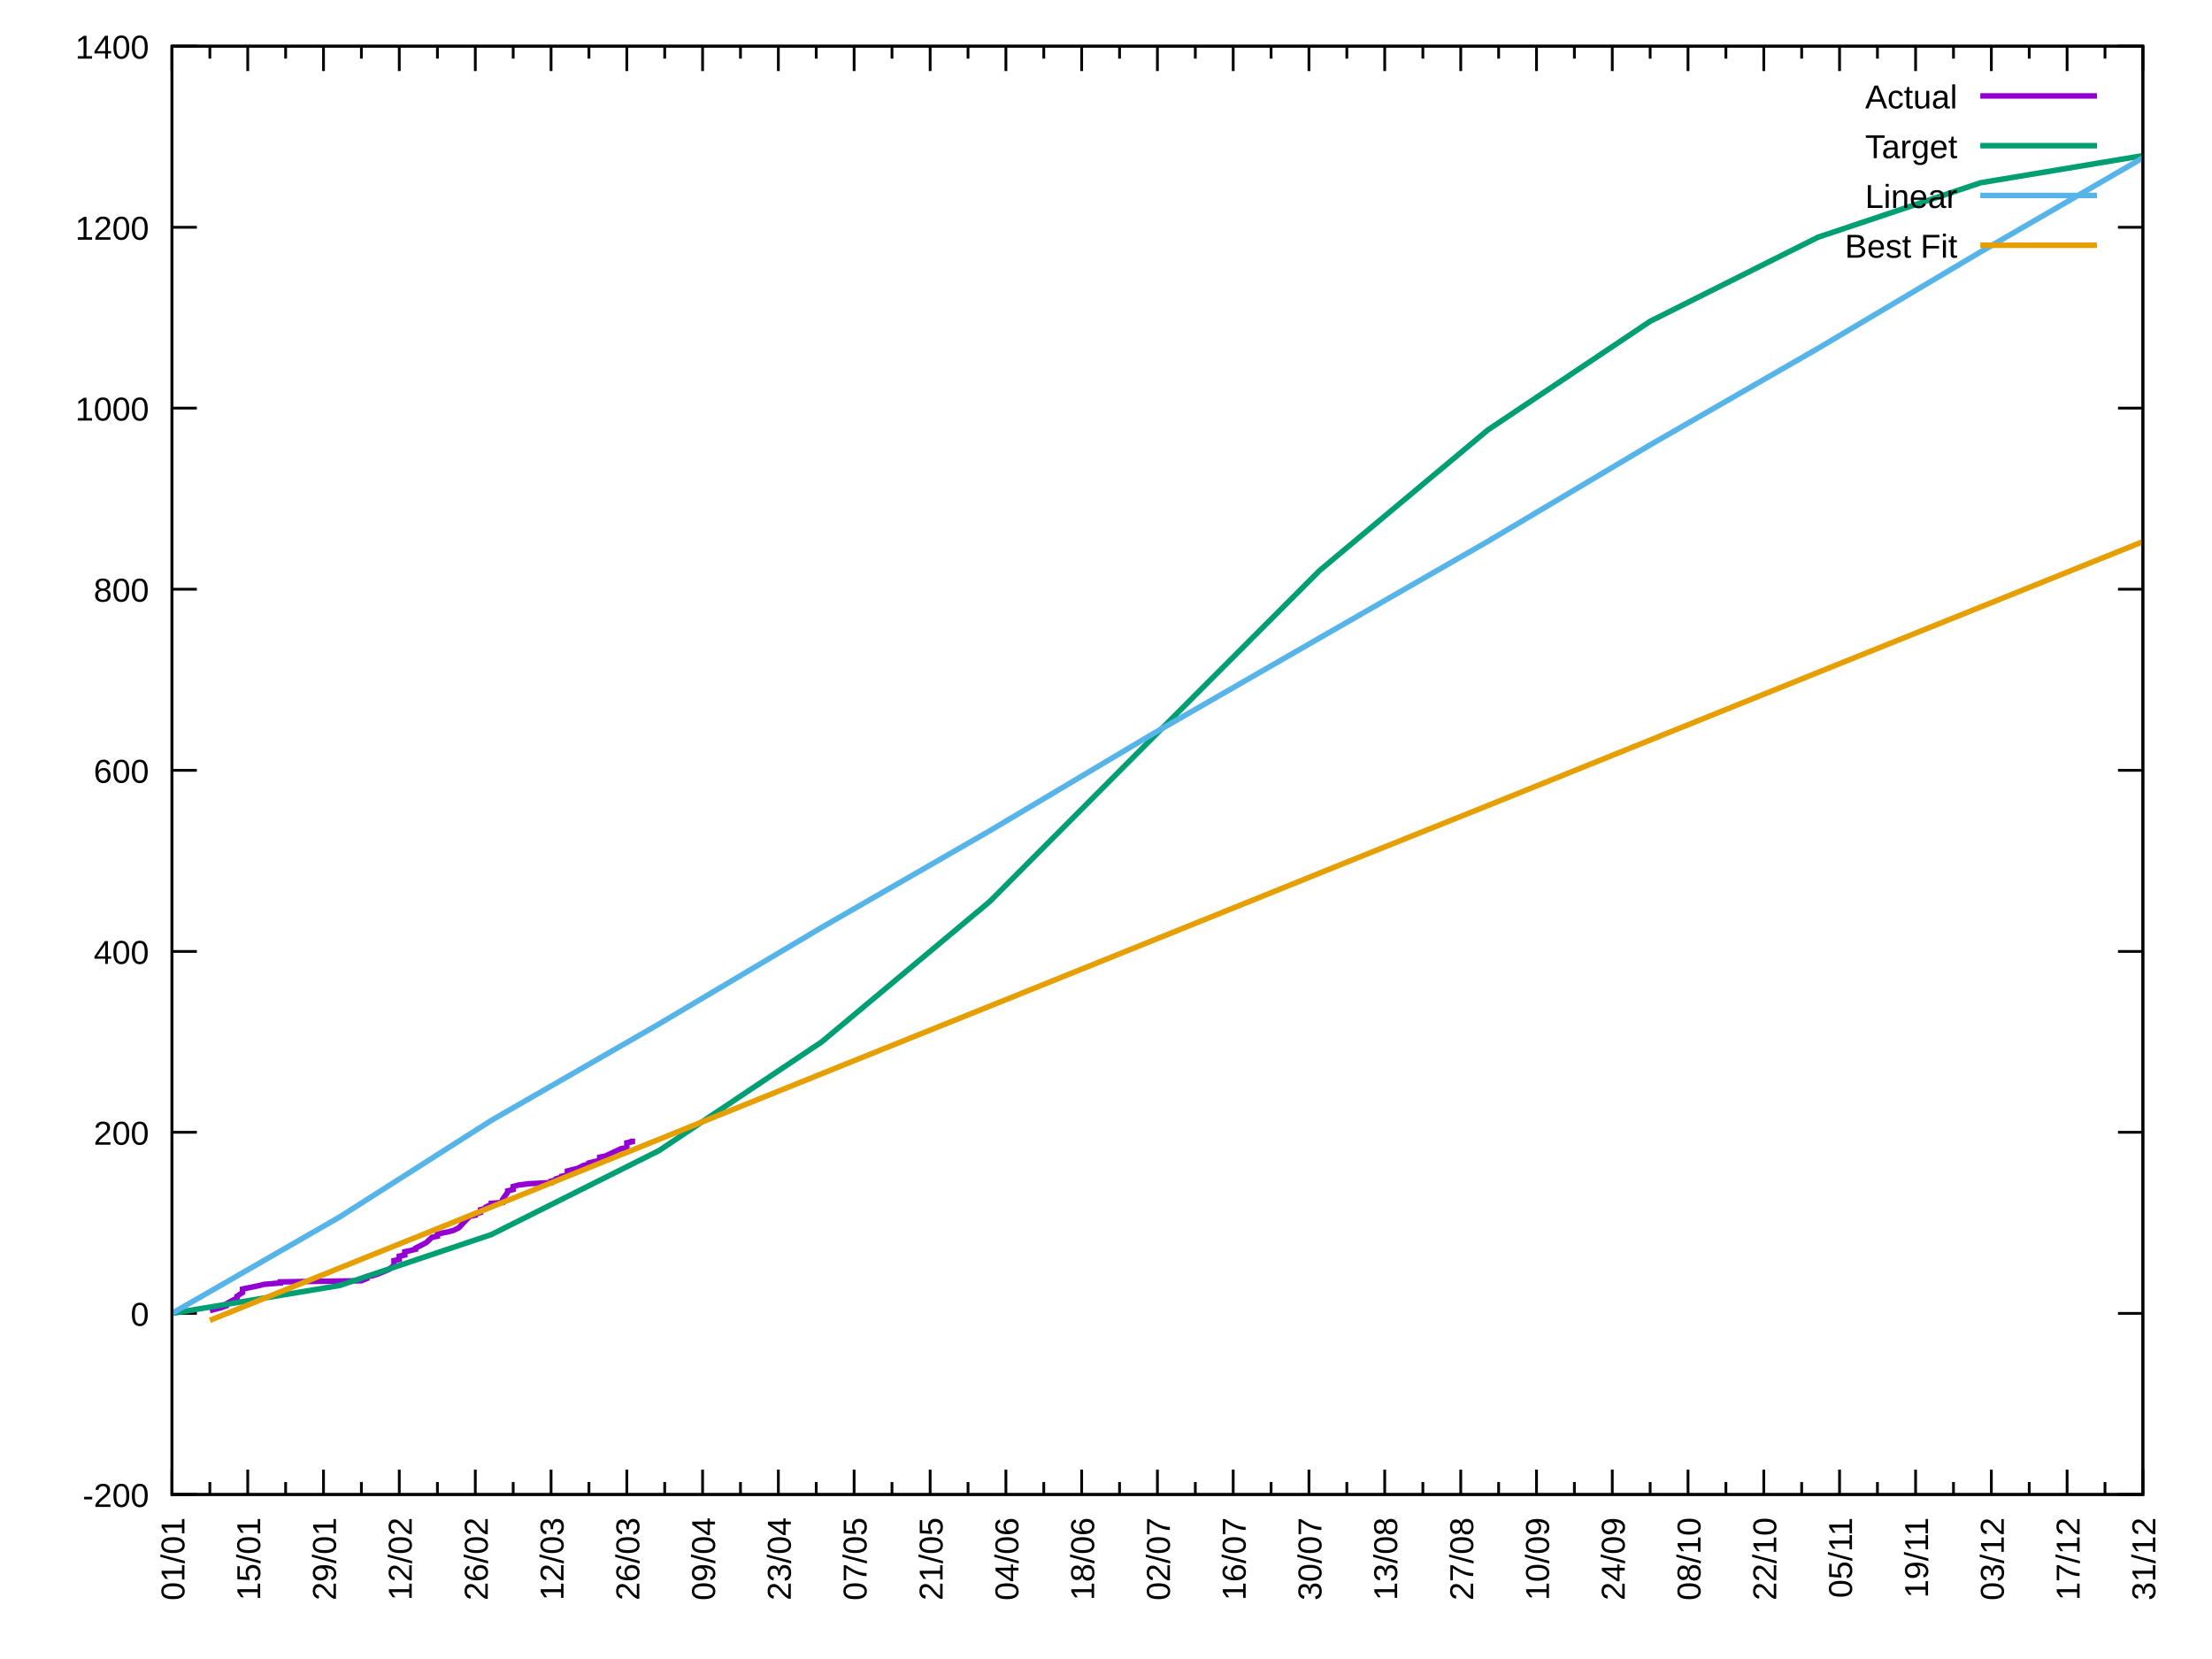
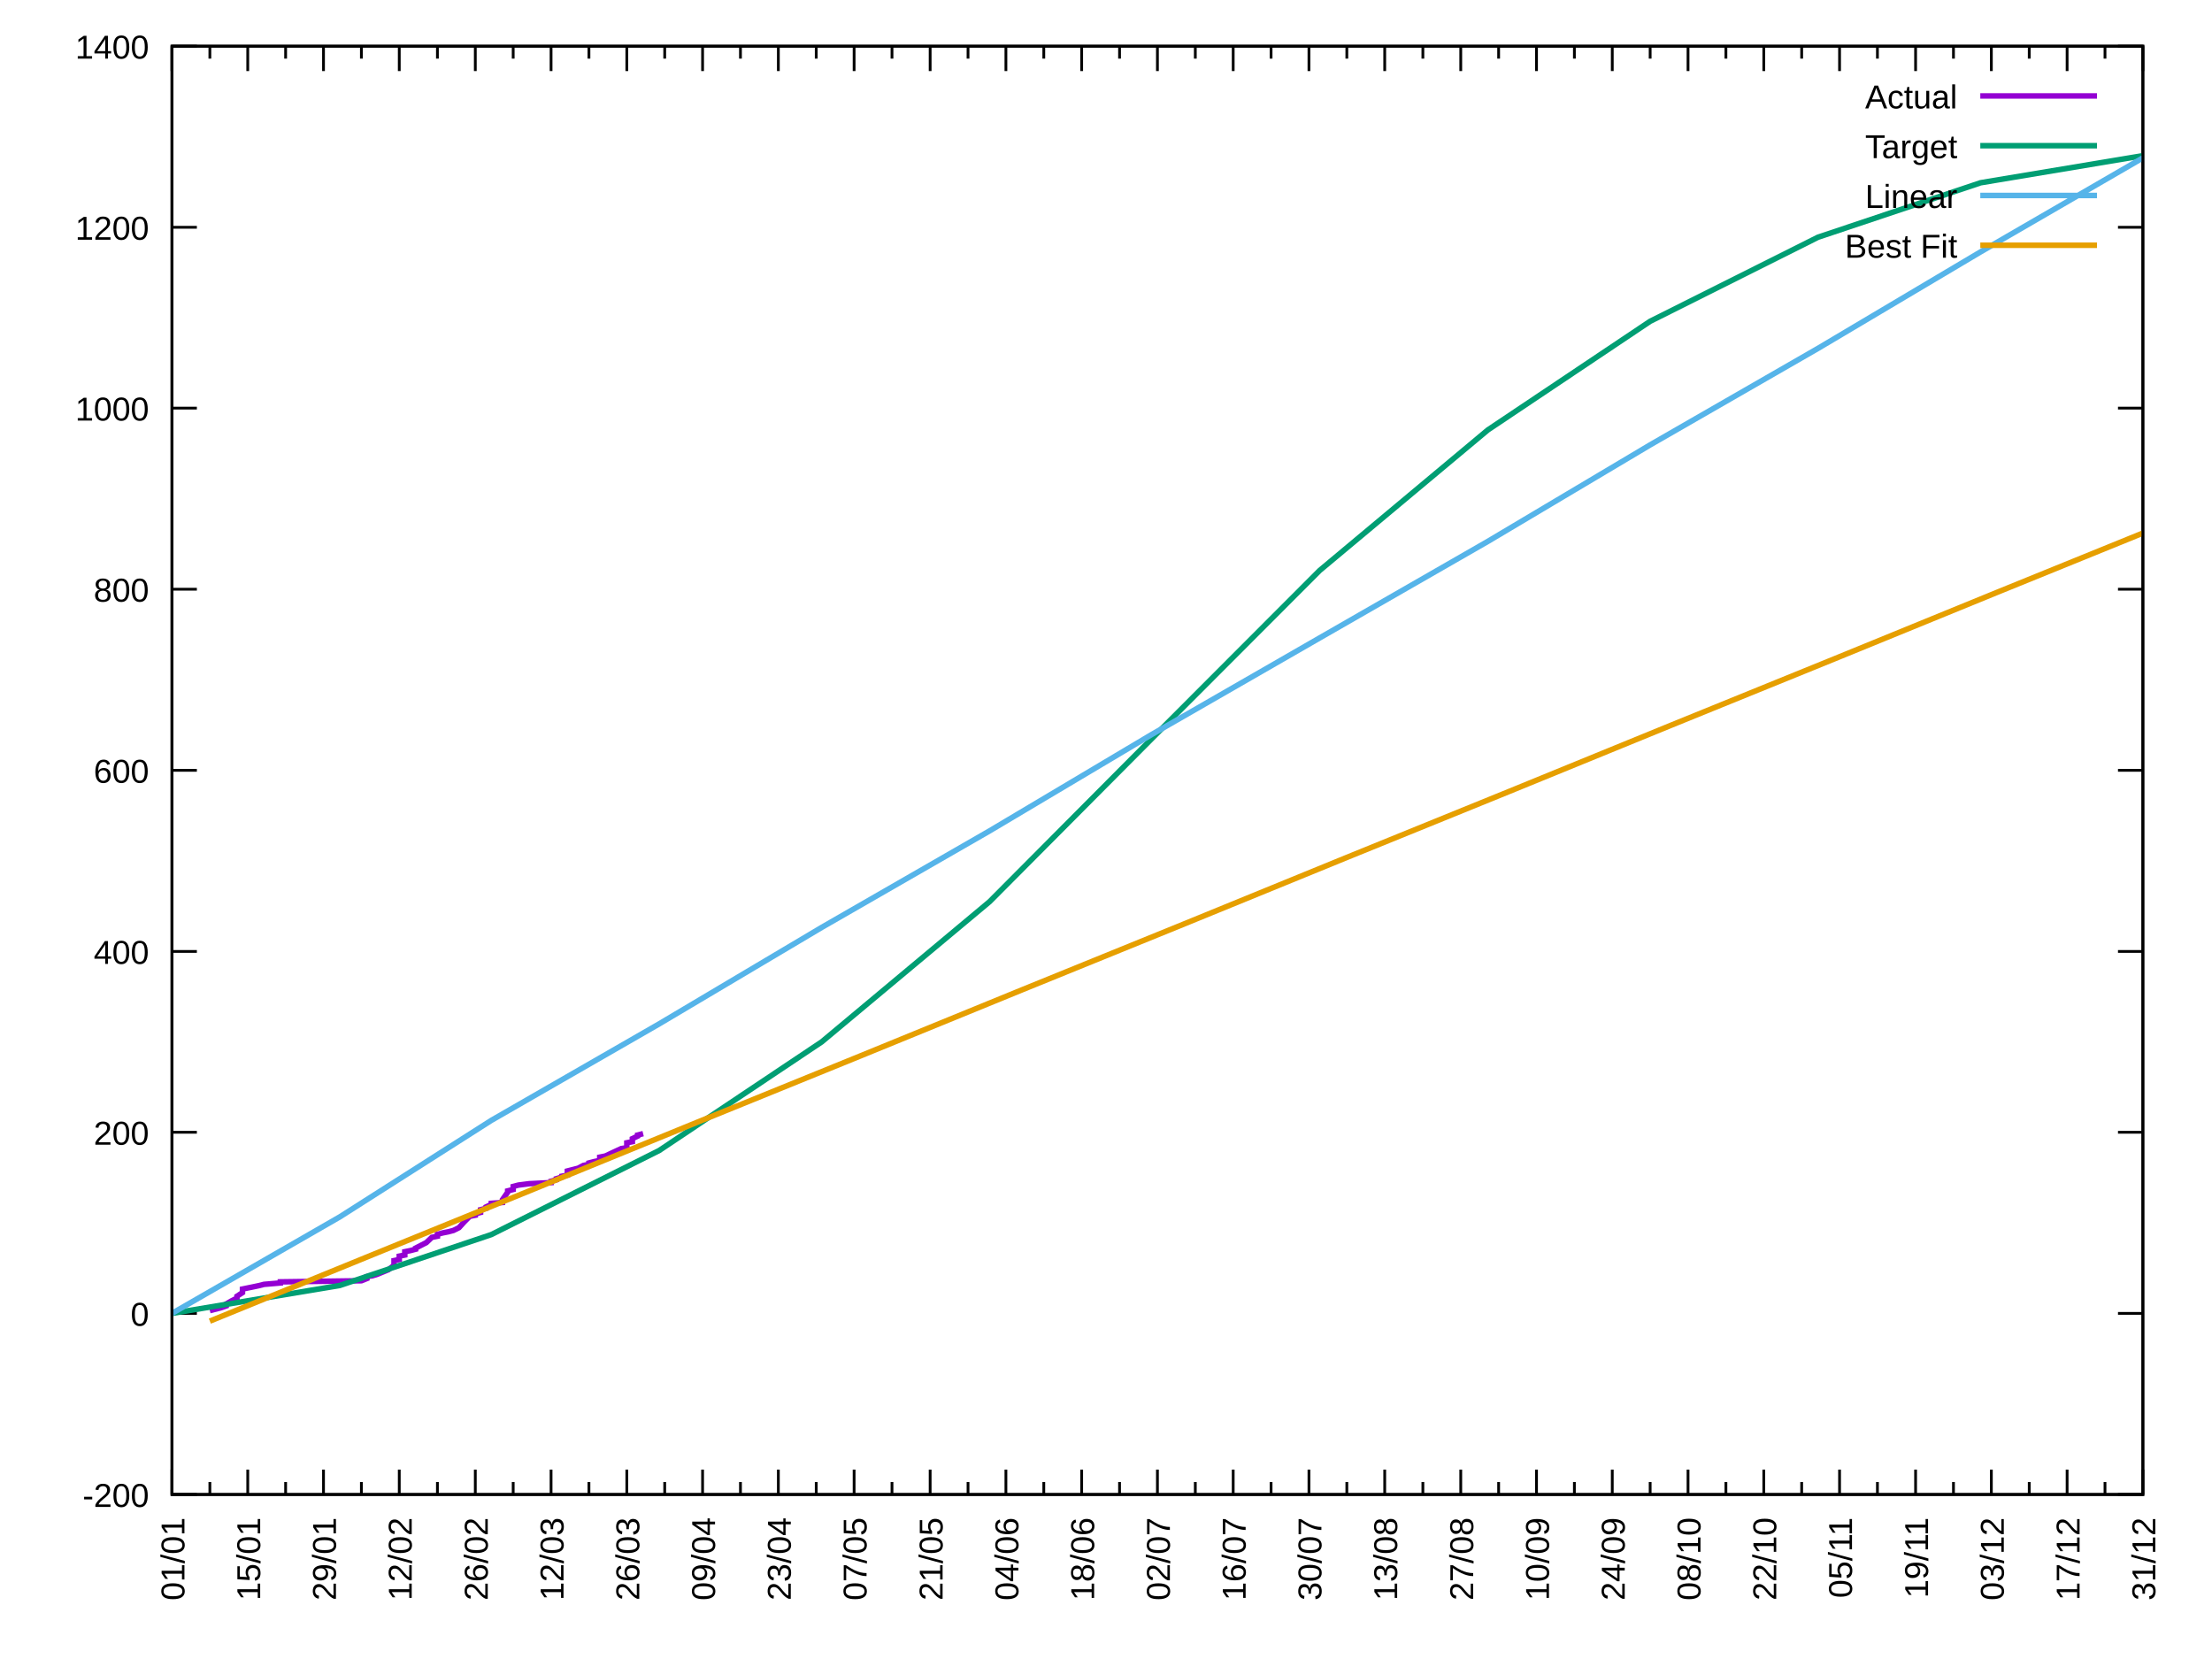
<svg xmlns="http://www.w3.org/2000/svg" xmlns:xlink="http://www.w3.org/1999/xlink" width="800" height="600" viewBox="0 0 800 600">
  <g id="gnuplot_canvas">
    <rect x="0" y="0" width="800" height="600" fill="none" />
    <defs>
      <circle id="gpDot" r="0.5" stroke-width="0.5" />
      <path id="gpPt0" stroke-width="0.222" stroke="currentColor" d="M-1,0 h2 M0,-1 v2" />
      <path id="gpPt1" stroke-width="0.222" stroke="currentColor" d="M-1,-1 L1,1 M1,-1 L-1,1" />
      <path id="gpPt2" stroke-width="0.222" stroke="currentColor" d="M-1,0 L1,0 M0,-1 L0,1 M-1,-1 L1,1 M-1,1 L1,-1" />
      <rect id="gpPt3" stroke-width="0.222" stroke="currentColor" x="-1" y="-1" width="2" height="2" />
      <rect id="gpPt4" stroke-width="0.222" stroke="currentColor" fill="currentColor" x="-1" y="-1" width="2" height="2" />
      <circle id="gpPt5" stroke-width="0.222" stroke="currentColor" cx="0" cy="0" r="1" />
      <use xlink:href="#gpPt5" id="gpPt6" fill="currentColor" stroke="none" />
      <path id="gpPt7" stroke-width="0.222" stroke="currentColor" d="M0,-1.33 L-1.33,0.67 L1.33,0.67 z" />
      <use xlink:href="#gpPt7" id="gpPt8" fill="currentColor" stroke="none" />
      <use xlink:href="#gpPt7" id="gpPt9" stroke="currentColor" transform="rotate(180)" />
      <use xlink:href="#gpPt9" id="gpPt10" fill="currentColor" stroke="none" />
      <use xlink:href="#gpPt3" id="gpPt11" stroke="currentColor" transform="rotate(45)" />
      <use xlink:href="#gpPt11" id="gpPt12" fill="currentColor" stroke="none" />
      <path id="gpPt13" stroke-width="0.222" stroke="currentColor" d="M0,1.330 L1.265,0.411 L0.782,-1.067 L-0.782,-1.076 L-1.265,0.411 z" />
      <use xlink:href="#gpPt13" id="gpPt14" fill="currentColor" stroke="none" />
      <filter id="textbox" filterUnits="objectBoundingBox" x="0" y="0" height="1" width="1">
        <feFlood flood-color="white" flood-opacity="1" result="bgnd" />
        <feComposite in="SourceGraphic" in2="bgnd" operator="atop" />
      </filter>
      <filter id="greybox" filterUnits="objectBoundingBox" x="0" y="0" height="1" width="1">
        <feFlood flood-color="lightgrey" flood-opacity="1" result="grey" />
        <feComposite in="SourceGraphic" in2="grey" operator="atop" />
      </filter>
    </defs>
    <g fill="none" color="white" stroke="currentColor" stroke-width="1.00" stroke-linecap="butt" stroke-linejoin="miter">
</g>
    <g fill="none" color="black" stroke="currentColor" stroke-width="1.00" stroke-linecap="butt" stroke-linejoin="miter">
      <path stroke="black" d="M62.2,540.5 L71.2,540.5 M775.0,540.5 L766.0,540.5  " />
      <g transform="translate(53.9,545.0)" stroke="none" fill="black" font-family="Arial" font-size="12.00" text-anchor="end">
        <text>
          <tspan font-family="Arial">-200</tspan>
        </text>
      </g>
    </g>
    <g fill="none" color="black" stroke="currentColor" stroke-width="1.00" stroke-linecap="butt" stroke-linejoin="miter">
      <path stroke="black" d="M62.2,475.0 L71.2,475.0 M775.0,475.0 L766.0,475.0  " />
      <g transform="translate(53.9,479.5)" stroke="none" fill="black" font-family="Arial" font-size="12.00" text-anchor="end">
        <text>
          <tspan font-family="Arial"> 0</tspan>
        </text>
      </g>
    </g>
    <g fill="none" color="black" stroke="currentColor" stroke-width="1.00" stroke-linecap="butt" stroke-linejoin="miter">
      <path stroke="black" d="M62.2,409.5 L71.2,409.5 M775.0,409.5 L766.0,409.5  " />
      <g transform="translate(53.9,414.0)" stroke="none" fill="black" font-family="Arial" font-size="12.00" text-anchor="end">
        <text>
          <tspan font-family="Arial"> 200</tspan>
        </text>
      </g>
    </g>
    <g fill="none" color="black" stroke="currentColor" stroke-width="1.00" stroke-linecap="butt" stroke-linejoin="miter">
      <path stroke="black" d="M62.2,344.1 L71.2,344.1 M775.0,344.1 L766.0,344.1  " />
      <g transform="translate(53.9,348.6)" stroke="none" fill="black" font-family="Arial" font-size="12.00" text-anchor="end">
        <text>
          <tspan font-family="Arial"> 400</tspan>
        </text>
      </g>
    </g>
    <g fill="none" color="black" stroke="currentColor" stroke-width="1.00" stroke-linecap="butt" stroke-linejoin="miter">
      <path stroke="black" d="M62.2,278.6 L71.2,278.6 M775.0,278.6 L766.0,278.6  " />
      <g transform="translate(53.9,283.1)" stroke="none" fill="black" font-family="Arial" font-size="12.00" text-anchor="end">
        <text>
          <tspan font-family="Arial"> 600</tspan>
        </text>
      </g>
    </g>
    <g fill="none" color="black" stroke="currentColor" stroke-width="1.00" stroke-linecap="butt" stroke-linejoin="miter">
      <path stroke="black" d="M62.2,213.1 L71.2,213.1 M775.0,213.1 L766.0,213.1  " />
      <g transform="translate(53.9,217.6)" stroke="none" fill="black" font-family="Arial" font-size="12.00" text-anchor="end">
        <text>
          <tspan font-family="Arial"> 800</tspan>
        </text>
      </g>
    </g>
    <g fill="none" color="black" stroke="currentColor" stroke-width="1.00" stroke-linecap="butt" stroke-linejoin="miter">
      <path stroke="black" d="M62.2,147.6 L71.2,147.6 M775.0,147.6 L766.0,147.6  " />
      <g transform="translate(53.9,152.1)" stroke="none" fill="black" font-family="Arial" font-size="12.00" text-anchor="end">
        <text>
          <tspan font-family="Arial"> 1000</tspan>
        </text>
      </g>
    </g>
    <g fill="none" color="black" stroke="currentColor" stroke-width="1.00" stroke-linecap="butt" stroke-linejoin="miter">
      <path stroke="black" d="M62.2,82.2 L71.2,82.2 M775.0,82.2 L766.0,82.2  " />
      <g transform="translate(53.9,86.7)" stroke="none" fill="black" font-family="Arial" font-size="12.00" text-anchor="end">
        <text>
          <tspan font-family="Arial"> 1200</tspan>
        </text>
      </g>
    </g>
    <g fill="none" color="black" stroke="currentColor" stroke-width="1.00" stroke-linecap="butt" stroke-linejoin="miter">
      <path stroke="black" d="M62.2,16.7 L71.2,16.7 M775.0,16.7 L766.0,16.7  " />
      <g transform="translate(53.9,21.2)" stroke="none" fill="black" font-family="Arial" font-size="12.00" text-anchor="end">
        <text>
          <tspan font-family="Arial"> 1400</tspan>
        </text>
      </g>
    </g>
    <g fill="none" color="black" stroke="currentColor" stroke-width="1.00" stroke-linecap="butt" stroke-linejoin="miter">
      <path stroke="black" d="M62.2,540.5 L62.2,531.5 M62.2,16.7 L62.2,25.7  " />
      <g transform="translate(66.7,548.8) rotate(270)" stroke="none" fill="black" font-family="Arial" font-size="12.00" text-anchor="end">
        <text>
          <tspan font-family="Arial">01/01</tspan>
        </text>
      </g>
    </g>
    <g fill="none" color="black" stroke="currentColor" stroke-width="1.00" stroke-linecap="butt" stroke-linejoin="miter">
      <path stroke="black" d="M75.9,540.5 L75.9,536.0 M75.9,16.7 L75.9,21.2 M89.6,540.5 L89.6,531.5 M89.6,16.7 L89.6,25.7    " />
      <g transform="translate(94.1,548.8) rotate(270)" stroke="none" fill="black" font-family="Arial" font-size="12.00" text-anchor="end">
        <text>
          <tspan font-family="Arial">15/01</tspan>
        </text>
      </g>
    </g>
    <g fill="none" color="black" stroke="currentColor" stroke-width="1.00" stroke-linecap="butt" stroke-linejoin="miter">
      <path stroke="black" d="M103.3,540.5 L103.3,536.0 M103.3,16.7 L103.3,21.2 M117.0,540.5 L117.0,531.5 M117.0,16.7 L117.0,25.7    " />
      <g transform="translate(121.5,548.8) rotate(270)" stroke="none" fill="black" font-family="Arial" font-size="12.00" text-anchor="end">
        <text>
          <tspan font-family="Arial">29/01</tspan>
        </text>
      </g>
    </g>
    <g fill="none" color="black" stroke="currentColor" stroke-width="1.00" stroke-linecap="butt" stroke-linejoin="miter">
      <path stroke="black" d="M130.7,540.5 L130.7,536.0 M130.7,16.7 L130.7,21.2 M144.4,540.5 L144.4,531.5 M144.4,16.7 L144.4,25.7    " />
      <g transform="translate(148.9,548.8) rotate(270)" stroke="none" fill="black" font-family="Arial" font-size="12.00" text-anchor="end">
        <text>
          <tspan font-family="Arial">12/02</tspan>
        </text>
      </g>
    </g>
    <g fill="none" color="black" stroke="currentColor" stroke-width="1.00" stroke-linecap="butt" stroke-linejoin="miter">
      <path stroke="black" d="M158.2,540.5 L158.2,536.0 M158.2,16.7 L158.2,21.2 M171.9,540.5 L171.9,531.5 M171.9,16.7 L171.9,25.7    " />
      <g transform="translate(176.4,548.8) rotate(270)" stroke="none" fill="black" font-family="Arial" font-size="12.00" text-anchor="end">
        <text>
          <tspan font-family="Arial">26/02</tspan>
        </text>
      </g>
    </g>
    <g fill="none" color="black" stroke="currentColor" stroke-width="1.00" stroke-linecap="butt" stroke-linejoin="miter">
      <path stroke="black" d="M185.6,540.5 L185.6,536.0 M185.6,16.7 L185.6,21.2 M199.3,540.5 L199.3,531.5 M199.3,16.7 L199.3,25.7    " />
      <g transform="translate(203.8,548.8) rotate(270)" stroke="none" fill="black" font-family="Arial" font-size="12.00" text-anchor="end">
        <text>
          <tspan font-family="Arial">12/03</tspan>
        </text>
      </g>
    </g>
    <g fill="none" color="black" stroke="currentColor" stroke-width="1.00" stroke-linecap="butt" stroke-linejoin="miter">
      <path stroke="black" d="M213.0,540.5 L213.0,536.0 M213.0,16.7 L213.0,21.2 M226.7,540.5 L226.7,531.5 M226.7,16.7 L226.7,25.7    " />
      <g transform="translate(231.2,548.8) rotate(270)" stroke="none" fill="black" font-family="Arial" font-size="12.00" text-anchor="end">
        <text>
          <tspan font-family="Arial">26/03</tspan>
        </text>
      </g>
    </g>
    <g fill="none" color="black" stroke="currentColor" stroke-width="1.00" stroke-linecap="butt" stroke-linejoin="miter">
      <path stroke="black" d="M240.4,540.5 L240.4,536.0 M240.4,16.7 L240.4,21.2 M254.1,540.5 L254.1,531.5 M254.1,16.7 L254.1,25.7    " />
      <g transform="translate(258.6,548.8) rotate(270)" stroke="none" fill="black" font-family="Arial" font-size="12.00" text-anchor="end">
        <text>
          <tspan font-family="Arial">09/04</tspan>
        </text>
      </g>
    </g>
    <g fill="none" color="black" stroke="currentColor" stroke-width="1.00" stroke-linecap="butt" stroke-linejoin="miter">
      <path stroke="black" d="M267.8,540.5 L267.8,536.0 M267.8,16.7 L267.8,21.2 M281.5,540.5 L281.5,531.5 M281.5,16.7 L281.5,25.7    " />
      <g transform="translate(286.0,548.8) rotate(270)" stroke="none" fill="black" font-family="Arial" font-size="12.00" text-anchor="end">
        <text>
          <tspan font-family="Arial">23/04</tspan>
        </text>
      </g>
    </g>
    <g fill="none" color="black" stroke="currentColor" stroke-width="1.00" stroke-linecap="butt" stroke-linejoin="miter">
      <path stroke="black" d="M295.2,540.5 L295.2,536.0 M295.2,16.7 L295.2,21.2 M308.9,540.5 L308.9,531.5 M308.9,16.7 L308.9,25.7    " />
      <g transform="translate(313.4,548.8) rotate(270)" stroke="none" fill="black" font-family="Arial" font-size="12.00" text-anchor="end">
        <text>
          <tspan font-family="Arial">07/05</tspan>
        </text>
      </g>
    </g>
    <g fill="none" color="black" stroke="currentColor" stroke-width="1.00" stroke-linecap="butt" stroke-linejoin="miter">
      <path stroke="black" d="M322.6,540.5 L322.6,536.0 M322.6,16.7 L322.6,21.2 M336.4,540.5 L336.4,531.5 M336.4,16.7 L336.4,25.7    " />
      <g transform="translate(340.9,548.8) rotate(270)" stroke="none" fill="black" font-family="Arial" font-size="12.00" text-anchor="end">
        <text>
          <tspan font-family="Arial">21/05</tspan>
        </text>
      </g>
    </g>
    <g fill="none" color="black" stroke="currentColor" stroke-width="1.00" stroke-linecap="butt" stroke-linejoin="miter">
      <path stroke="black" d="M350.1,540.5 L350.1,536.0 M350.1,16.7 L350.1,21.2 M363.8,540.5 L363.8,531.5 M363.8,16.7 L363.8,25.7    " />
      <g transform="translate(368.3,548.8) rotate(270)" stroke="none" fill="black" font-family="Arial" font-size="12.00" text-anchor="end">
        <text>
          <tspan font-family="Arial">04/06</tspan>
        </text>
      </g>
    </g>
    <g fill="none" color="black" stroke="currentColor" stroke-width="1.00" stroke-linecap="butt" stroke-linejoin="miter">
      <path stroke="black" d="M377.5,540.5 L377.5,536.0 M377.5,16.7 L377.5,21.2 M391.2,540.5 L391.2,531.5 M391.2,16.7 L391.2,25.7    " />
      <g transform="translate(395.7,548.8) rotate(270)" stroke="none" fill="black" font-family="Arial" font-size="12.00" text-anchor="end">
        <text>
          <tspan font-family="Arial">18/06</tspan>
        </text>
      </g>
    </g>
    <g fill="none" color="black" stroke="currentColor" stroke-width="1.00" stroke-linecap="butt" stroke-linejoin="miter">
      <path stroke="black" d="M404.9,540.5 L404.9,536.0 M404.9,16.7 L404.9,21.2 M418.6,540.5 L418.6,531.5 M418.6,16.7 L418.6,25.7    " />
      <g transform="translate(423.1,548.8) rotate(270)" stroke="none" fill="black" font-family="Arial" font-size="12.00" text-anchor="end">
        <text>
          <tspan font-family="Arial">02/07</tspan>
        </text>
      </g>
    </g>
    <g fill="none" color="black" stroke="currentColor" stroke-width="1.00" stroke-linecap="butt" stroke-linejoin="miter">
      <path stroke="black" d="M432.3,540.5 L432.3,536.0 M432.3,16.7 L432.3,21.2 M446.0,540.5 L446.0,531.5 M446.0,16.7 L446.0,25.7    " />
      <g transform="translate(450.5,548.8) rotate(270)" stroke="none" fill="black" font-family="Arial" font-size="12.00" text-anchor="end">
        <text>
          <tspan font-family="Arial">16/07</tspan>
        </text>
      </g>
    </g>
    <g fill="none" color="black" stroke="currentColor" stroke-width="1.00" stroke-linecap="butt" stroke-linejoin="miter">
      <path stroke="black" d="M459.7,540.5 L459.7,536.0 M459.7,16.7 L459.7,21.2 M473.4,540.5 L473.4,531.5 M473.4,16.7 L473.4,25.7    " />
      <g transform="translate(477.9,548.8) rotate(270)" stroke="none" fill="black" font-family="Arial" font-size="12.00" text-anchor="end">
        <text>
          <tspan font-family="Arial">30/07</tspan>
        </text>
      </g>
    </g>
    <g fill="none" color="black" stroke="currentColor" stroke-width="1.00" stroke-linecap="butt" stroke-linejoin="miter">
      <path stroke="black" d="M487.1,540.5 L487.1,536.0 M487.1,16.7 L487.1,21.2 M500.8,540.5 L500.8,531.5 M500.8,16.7 L500.8,25.7    " />
      <g transform="translate(505.3,548.8) rotate(270)" stroke="none" fill="black" font-family="Arial" font-size="12.00" text-anchor="end">
        <text>
          <tspan font-family="Arial">13/08</tspan>
        </text>
      </g>
    </g>
    <g fill="none" color="black" stroke="currentColor" stroke-width="1.00" stroke-linecap="butt" stroke-linejoin="miter">
      <path stroke="black" d="M514.6,540.5 L514.6,536.0 M514.6,16.7 L514.6,21.2 M528.3,540.5 L528.3,531.5 M528.3,16.7 L528.3,25.7    " />
      <g transform="translate(532.8,548.8) rotate(270)" stroke="none" fill="black" font-family="Arial" font-size="12.00" text-anchor="end">
        <text>
          <tspan font-family="Arial">27/08</tspan>
        </text>
      </g>
    </g>
    <g fill="none" color="black" stroke="currentColor" stroke-width="1.00" stroke-linecap="butt" stroke-linejoin="miter">
      <path stroke="black" d="M542.0,540.5 L542.0,536.0 M542.0,16.7 L542.0,21.2 M555.7,540.5 L555.7,531.5 M555.7,16.7 L555.7,25.7    " />
      <g transform="translate(560.2,548.8) rotate(270)" stroke="none" fill="black" font-family="Arial" font-size="12.00" text-anchor="end">
        <text>
          <tspan font-family="Arial">10/09</tspan>
        </text>
      </g>
    </g>
    <g fill="none" color="black" stroke="currentColor" stroke-width="1.00" stroke-linecap="butt" stroke-linejoin="miter">
      <path stroke="black" d="M569.4,540.5 L569.4,536.0 M569.4,16.7 L569.4,21.2 M583.1,540.5 L583.1,531.5 M583.1,16.7 L583.1,25.7    " />
      <g transform="translate(587.6,548.8) rotate(270)" stroke="none" fill="black" font-family="Arial" font-size="12.00" text-anchor="end">
        <text>
          <tspan font-family="Arial">24/09</tspan>
        </text>
      </g>
    </g>
    <g fill="none" color="black" stroke="currentColor" stroke-width="1.00" stroke-linecap="butt" stroke-linejoin="miter">
      <path stroke="black" d="M596.8,540.5 L596.8,536.0 M596.8,16.7 L596.8,21.2 M610.5,540.5 L610.5,531.5 M610.5,16.7 L610.5,25.7    " />
      <g transform="translate(615.0,548.8) rotate(270)" stroke="none" fill="black" font-family="Arial" font-size="12.00" text-anchor="end">
        <text>
          <tspan font-family="Arial">08/10</tspan>
        </text>
      </g>
    </g>
    <g fill="none" color="black" stroke="currentColor" stroke-width="1.00" stroke-linecap="butt" stroke-linejoin="miter">
      <path stroke="black" d="M624.2,540.5 L624.2,536.0 M624.2,16.7 L624.2,21.2 M637.9,540.5 L637.9,531.5 M637.9,16.7 L637.9,25.7    " />
      <g transform="translate(642.4,548.8) rotate(270)" stroke="none" fill="black" font-family="Arial" font-size="12.00" text-anchor="end">
        <text>
          <tspan font-family="Arial">22/10</tspan>
        </text>
      </g>
    </g>
    <g fill="none" color="black" stroke="currentColor" stroke-width="1.00" stroke-linecap="butt" stroke-linejoin="miter">
      <path stroke="black" d="M651.6,540.5 L651.6,536.0 M651.6,16.7 L651.6,21.2 M665.3,540.5 L665.3,531.5 M665.3,16.7 L665.3,25.7    " />
      <g transform="translate(669.8,548.8) rotate(270)" stroke="none" fill="black" font-family="Arial" font-size="12.00" text-anchor="end">
        <text>
          <tspan font-family="Arial">05/11</tspan>
        </text>
      </g>
    </g>
    <g fill="none" color="black" stroke="currentColor" stroke-width="1.00" stroke-linecap="butt" stroke-linejoin="miter">
      <path stroke="black" d="M679.0,540.5 L679.0,536.0 M679.0,16.7 L679.0,21.2 M692.8,540.5 L692.8,531.5 M692.8,16.7 L692.8,25.7    " />
      <g transform="translate(697.3,548.8) rotate(270)" stroke="none" fill="black" font-family="Arial" font-size="12.00" text-anchor="end">
        <text>
          <tspan font-family="Arial">19/11</tspan>
        </text>
      </g>
    </g>
    <g fill="none" color="black" stroke="currentColor" stroke-width="1.00" stroke-linecap="butt" stroke-linejoin="miter">
      <path stroke="black" d="M706.5,540.5 L706.5,536.0 M706.5,16.7 L706.5,21.2 M720.2,540.5 L720.2,531.5 M720.2,16.7 L720.2,25.7    " />
      <g transform="translate(724.7,548.8) rotate(270)" stroke="none" fill="black" font-family="Arial" font-size="12.00" text-anchor="end">
        <text>
          <tspan font-family="Arial">03/12</tspan>
        </text>
      </g>
    </g>
    <g fill="none" color="black" stroke="currentColor" stroke-width="1.00" stroke-linecap="butt" stroke-linejoin="miter">
      <path stroke="black" d="M733.9,540.5 L733.9,536.0 M733.9,16.7 L733.9,21.2 M747.6,540.5 L747.6,531.5 M747.6,16.7 L747.6,25.7    " />
      <g transform="translate(752.1,548.8) rotate(270)" stroke="none" fill="black" font-family="Arial" font-size="12.00" text-anchor="end">
        <text>
          <tspan font-family="Arial">17/12</tspan>
        </text>
      </g>
    </g>
    <g fill="none" color="black" stroke="currentColor" stroke-width="1.00" stroke-linecap="butt" stroke-linejoin="miter">
      <path stroke="black" d="M761.3,540.5 L761.3,536.0 M761.3,16.7 L761.3,21.2 M775.0,540.5 L775.0,531.5 M775.0,16.7 L775.0,25.7    " />
      <g transform="translate(779.5,548.8) rotate(270)" stroke="none" fill="black" font-family="Arial" font-size="12.00" text-anchor="end">
        <text>
          <tspan font-family="Arial">31/12</tspan>
        </text>
      </g>
    </g>
    <g fill="none" color="black" stroke="currentColor" stroke-width="1.00" stroke-linecap="butt" stroke-linejoin="miter">
</g>
    <g fill="none" color="black" stroke="currentColor" stroke-width="1.00" stroke-linecap="butt" stroke-linejoin="miter">
      <path stroke="black" d="M62.2,16.7 L62.2,540.5 L775.0,540.5 L775.0,16.7 L62.2,16.7 Z  " />
    </g>
    <g fill="none" color="black" stroke="currentColor" stroke-width="1.00" stroke-linecap="butt" stroke-linejoin="miter">
</g>
    <g id="gnuplot_plot_1">
      <g fill="none" color="white" stroke="black" stroke-width="2.00" stroke-linecap="butt" stroke-linejoin="miter">
</g>
      <g fill="none" color="black" stroke="currentColor" stroke-width="2.00" stroke-linecap="butt" stroke-linejoin="miter">
        <g transform="translate(707.9,39.2)" stroke="none" fill="black" font-family="Arial" font-size="12.00" text-anchor="end">
          <text>
            <tspan font-family="Arial">Actual</tspan>
          </text>
        </g>
      </g>
      <g fill="none" color="black" stroke="currentColor" stroke-width="2.00" stroke-linecap="butt" stroke-linejoin="miter">
-         <path stroke="rgb(148,   0, 211)" d="M716.2,34.7 L758.4,34.7 M75.9,474.0 L79.8,473.0 L81.8,472.3 L81.8,471.6 L83.7,470.5 L85.7,469.5   L85.7,468.8 L87.7,467.5 L87.7,467.0 L87.7,466.2 L91.6,465.4 L93.5,465.0 L95.5,464.5 L101.4,464.0   L101.4,463.6 L130.7,463.2 L132.7,462.4 L132.7,461.7 L134.7,461.4 L136.6,460.8 L140.5,459.2 L142.5,457.6   L142.5,455.9 L144.4,455.5 L144.4,454.8 L144.4,454.3 L146.4,453.9 L146.4,452.7 L148.4,452.3 L150.3,451.8   L150.3,451.4 L154.2,449.4 L156.2,447.5 L158.2,447.1 L158.2,446.6 L158.2,446.4 L160.1,445.9 L162.1,445.5   L164.0,445.0 L166.0,444.0 L167.9,441.9 L169.9,439.9 L171.9,439.5 L171.9,439.0 L173.8,438.5 L173.8,437.9   L173.8,437.5 L175.8,437.0 L175.8,436.5 L177.7,435.6 L177.7,435.2 L181.7,434.9 L181.7,433.9 L183.6,431.2   L183.6,430.7 L185.6,430.2 L185.6,429.6 L185.6,429.1 L187.5,428.6 L191.4,428.1 L199.3,427.7 L199.3,427.2   L201.2,426.7 L201.2,426.3 L203.2,425.7 L203.2,425.4 L205.2,425.0 L205.2,423.5 L209.1,422.5 L211.0,421.5   L213.0,421.1 L213.0,420.6 L214.9,420.1 L216.9,419.7 L216.9,419.0 L216.9,418.5 L218.9,418.1 L224.7,415.4   L226.7,415.1 L226.7,413.3 L228.7,412.9 L228.7,412.4 L228.7,411.8  " />
+         <path stroke="rgb(148,   0, 211)" d="M716.2,34.7 L758.4,34.7 M75.9,474.0 L79.8,473.0 L81.8,472.3 L81.8,471.6 L83.7,470.5 L85.7,469.5   L85.7,468.8 L87.7,467.5 L87.7,467.0 L87.7,466.2 L91.6,465.4 L93.5,465.0 L95.5,464.5 L101.4,464.0   L101.4,463.6 L130.7,463.2 L132.7,462.4 L132.7,461.7 L134.7,461.4 L136.6,460.8 L140.5,459.2 L142.5,457.6   L142.5,455.9 L144.4,455.5 L144.4,454.8 L144.4,454.3 L146.4,453.9 L146.4,452.7 L148.4,452.3 L150.3,451.8   L150.3,451.4 L154.2,449.4 L156.2,447.5 L158.2,447.1 L158.2,446.6 L158.2,446.4 L160.1,445.9 L162.1,445.5   L164.0,445.0 L166.0,444.0 L167.9,441.9 L169.9,439.9 L171.9,439.5 L171.9,439.0 L173.8,438.5 L173.8,437.9   L173.8,437.5 L175.8,437.0 L175.8,436.5 L177.7,435.6 L177.7,435.2 L181.7,434.9 L181.7,433.9 L183.6,431.2   L183.6,430.7 L185.6,430.2 L185.6,429.6 L185.6,429.1 L187.5,428.6 L191.4,428.1 L199.3,427.7 L199.3,427.2   L201.2,426.7 L201.2,426.3 L203.2,425.7 L203.2,425.4 L205.2,425.0 L205.2,423.5 L209.1,422.5 L211.0,421.5   L213.0,421.1 L213.0,420.6 L214.9,420.1 L216.9,419.7 L216.9,419.0 L216.9,418.5 L218.9,418.1 L224.7,415.4   L226.7,415.1 L226.7,413.3 L228.7,412.9 L228.7,412.4 L228.7,411.8 L230.6,410.9 L230.6,410.5 L232.6,410.0    " />
      </g>
    </g>
    <g id="gnuplot_plot_2">
      <g fill="none" color="black" stroke="currentColor" stroke-width="2.00" stroke-linecap="butt" stroke-linejoin="miter">
        <g transform="translate(707.9,57.2)" stroke="none" fill="black" font-family="Arial" font-size="12.00" text-anchor="end">
          <text>
            <tspan font-family="Arial">Target</tspan>
          </text>
        </g>
      </g>
      <g fill="none" color="black" stroke="currentColor" stroke-width="2.00" stroke-linecap="butt" stroke-linejoin="miter">
        <path stroke="rgb(  0, 158, 115)" d="M716.2,52.7 L758.4,52.7 M62.2,475.0 L122.9,464.9 L177.7,446.5 L238.4,416.1 L297.2,376.8 L357.9,326.1   L416.6,267.1 L477.3,206.3 L538.1,155.5 L596.8,116.2 L657.5,85.8 L716.3,66.1 L775.0,56.3  " />
      </g>
    </g>
    <g id="gnuplot_plot_3">
      <g fill="none" color="black" stroke="currentColor" stroke-width="2.00" stroke-linecap="butt" stroke-linejoin="miter">
        <g transform="translate(707.9,75.2)" stroke="none" fill="black" font-family="Arial" font-size="12.00" text-anchor="end">
          <text>
            <tspan font-family="Arial">Linear</tspan>
          </text>
        </g>
      </g>
      <g fill="none" color="black" stroke="currentColor" stroke-width="2.00" stroke-linecap="butt" stroke-linejoin="miter">
        <path stroke="rgb( 86, 180, 233)" d="M716.2,70.7 L758.4,70.7 M62.2,475.0 L122.9,440.1 L177.7,405.2 L238.4,370.3 L297.2,335.4 L357.9,300.5   L416.6,265.6 L477.3,230.7 L538.1,195.8 L596.8,160.9 L657.5,126.0 L716.3,91.1 L775.0,57.1  " />
      </g>
    </g>
    <g id="gnuplot_plot_4">
      <g fill="none" color="black" stroke="currentColor" stroke-width="2.00" stroke-linecap="butt" stroke-linejoin="miter">
        <g transform="translate(707.9,93.2)" stroke="none" fill="black" font-family="Arial" font-size="12.00" text-anchor="end">
          <text>
            <tspan font-family="Arial">Best Fit</tspan>
          </text>
        </g>
      </g>
      <g fill="none" color="black" stroke="currentColor" stroke-width="2.00" stroke-linecap="butt" stroke-linejoin="miter">
-         <path stroke="rgb(230, 159,   0)" d="M716.2,88.7 L758.4,88.7 M75.9,477.5 L134.7,453.8 L193.4,430.2 L252.1,406.5 L310.9,382.8 L369.6,359.2   L428.4,335.5 L487.1,311.8 L545.9,288.2 L604.6,264.5 L663.4,240.8 L722.1,217.2 L775.0,195.9  " />
+         <path stroke="rgb(230, 159,   0)" d="M716.2,88.7 L758.4,88.7 M75.9,477.8 L134.7,453.8 L193.4,429.9 L252.1,405.9 L310.9,382.0 L369.6,358.0   L428.4,334.1 L487.1,310.1 L545.9,286.2 L604.6,262.2 L663.4,238.3 L722.1,214.3 L775.0,192.8  " />
      </g>
    </g>
    <g fill="none" color="black" stroke="currentColor" stroke-width="2.00" stroke-linecap="butt" stroke-linejoin="miter">
</g>
    <g fill="none" color="black" stroke="black" stroke-width="1.00" stroke-linecap="butt" stroke-linejoin="miter">
</g>
    <g fill="none" color="black" stroke="currentColor" stroke-width="1.00" stroke-linecap="butt" stroke-linejoin="miter">
      <path stroke="black" d="M62.2,16.7 L62.2,540.5 L775.0,540.5 L775.0,16.7 L62.2,16.7 Z  " />
    </g>
    <g fill="none" color="black" stroke="currentColor" stroke-width="1.00" stroke-linecap="butt" stroke-linejoin="miter">
</g>
  </g>
</svg>
